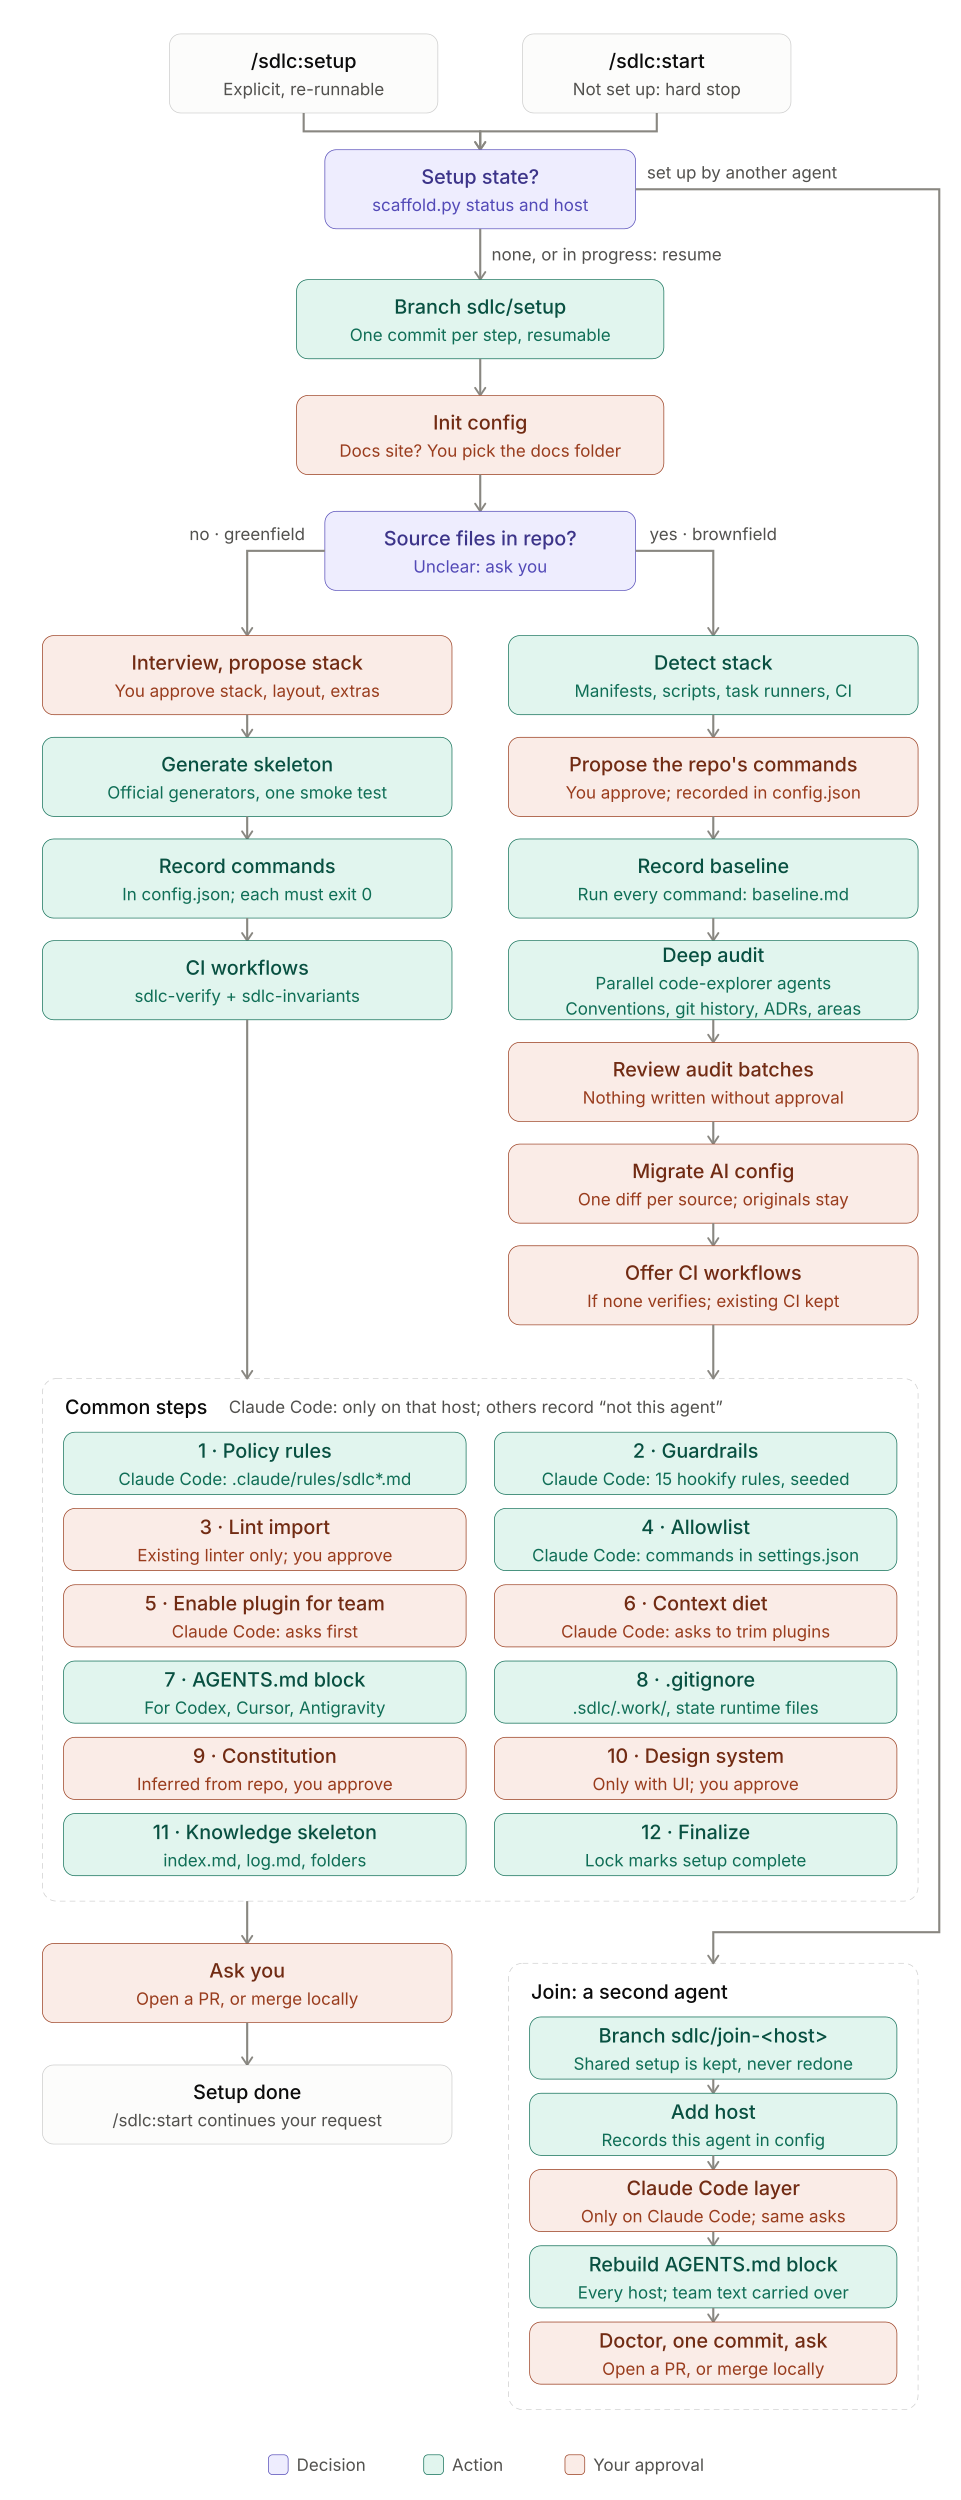
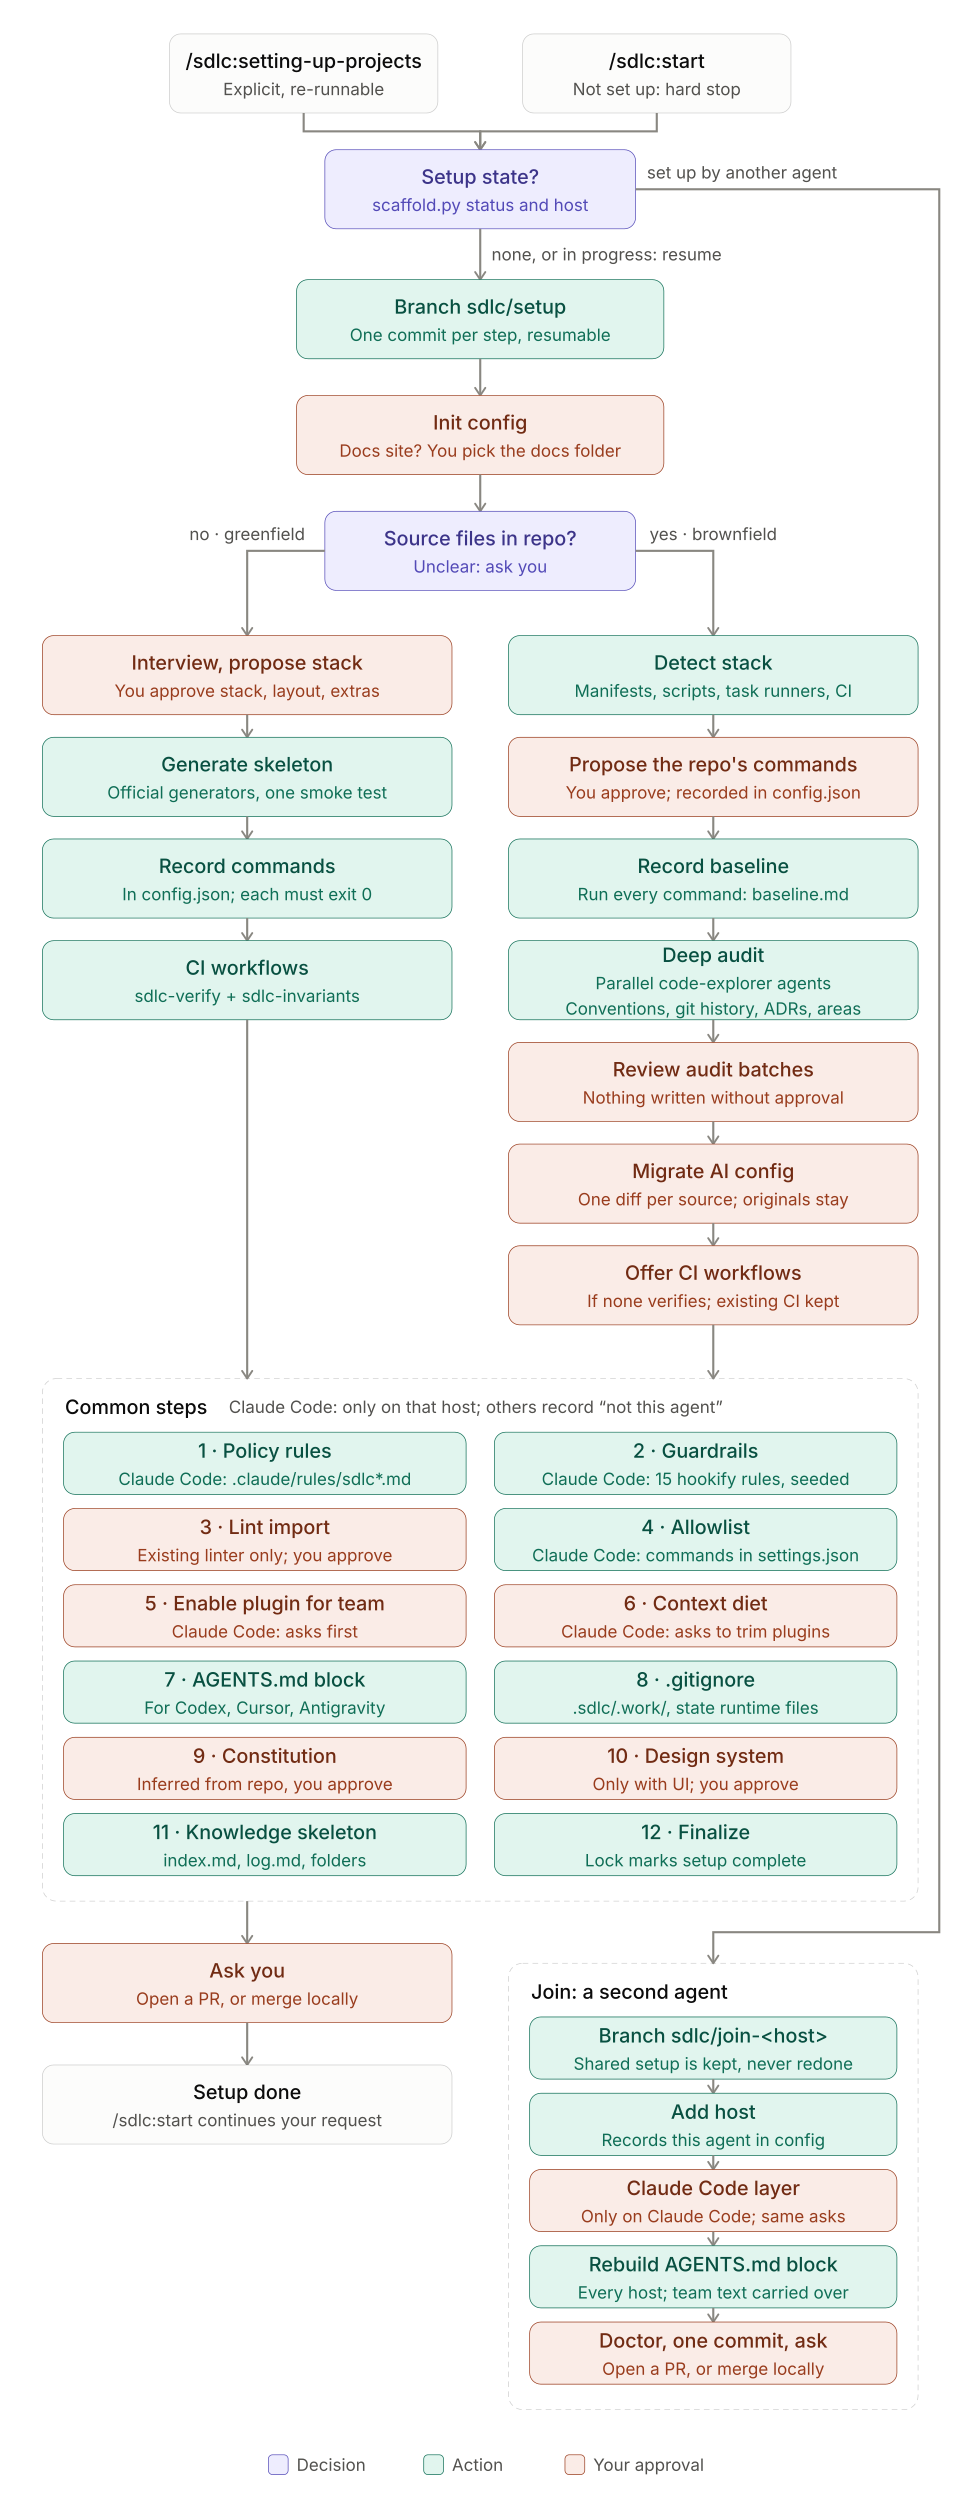
<svg xmlns="http://www.w3.org/2000/svg" width="100%" viewBox="0 0 680 1770" role="img">
  <style>
text{font-family:anthropic-sans,-apple-system,"system-ui","Segoe UI",sans-serif;text-anchor:middle;dominant-baseline:central}
.a{fill:none;stroke:#898781;stroke-width:1.5}
.t{font-size:14px;font-weight:500}
.s{font-size:12px}
.l{font-size:12px;fill:#52514e}
.l[text-anchor=start]{text-anchor:start}
.neutral rect{fill:#fcfcfb;stroke:rgba(11,11,11,.2);stroke-width:.5}
.neutral .t{fill:#0b0b0b}.neutral .s{fill:#52514e}
.decision rect{fill:#eeedfe;stroke:#534ab7;stroke-width:.5}
.decision .t{fill:#3c3489}.decision .s{fill:#534ab7}
.action rect{fill:#e1f5ee;stroke:#0f6e56;stroke-width:.5}
.action .t{fill:#085041}.action .s{fill:#0f6e56}
.approval rect{fill:#faece7;stroke:#993c1d;stroke-width:.5}
.approval .t{fill:#712b13}.approval .s{fill:#993c1d}
@media (prefers-color-scheme:dark){
.a{stroke:#a09e96}.l{fill:#aaa8a2}
.neutral rect{fill:#262624;stroke:rgba(255,255,255,.2)}.neutral .t{fill:#f0efea}.neutral .s{fill:#aaa8a2}
.decision rect{fill:#26244a;stroke:#a098f0}.decision .t{fill:#cecbfa}.decision .s{fill:#a098f0}
.action rect{fill:#0c3228;stroke:#5ac8a5}.action .t{fill:#aae6d4}.action .s{fill:#5ac8a5}
.approval rect{fill:#401e14;stroke:#e68c6e}.approval .t{fill:#f5c8b9}.approval .s{fill:#e68c6e}
}
.t[text-anchor=start]{text-anchor:start}
.panel{fill:none;stroke:rgba(11,11,11,.2);stroke-width:.5;stroke-dasharray:4 3}
.panel+text{fill:#0b0b0b}
@media (prefers-color-scheme:dark){.panel{stroke:rgba(255,255,255,.25)}.panel+text{fill:#f0efea}}</style>
  <defs>
    <marker id="arrow" viewBox="0 0 10 10" refX="8" refY="5" markerWidth="6" markerHeight="6" orient="auto-start-reverse">
      <path d="M2 1L8 5L2 9" fill="none" stroke="context-stroke" stroke-width="1.5" stroke-linecap="round" stroke-linejoin="round" />
    </marker>
  </defs>
  <g class="neutral">
    <rect x="120" y="24" width="190" height="56" rx="8" />
-     <text class="t" x="215" y="43">/sdlc:setup</text>
+     <text class="t" x="215" y="43">/sdlc:setting-up-projects</text>
    <text class="s" x="215" y="63">Explicit, re-runnable</text>
  </g>
  <g class="neutral">
    <rect x="370" y="24" width="190" height="56" rx="8" />
    <text class="t" x="465" y="43">/sdlc:start</text>
    <text class="s" x="465" y="63">Not set up: hard stop</text>
  </g>
  <path class="a" marker-end="url(#arrow)" d="M215 80 L215 93 L340 93 L340 106" />
  <path class="a" marker-end="url(#arrow)" d="M465 80 L465 93 L340 93 L340 106" />
  <g class="decision">
    <rect x="230" y="106" width="220" height="56" rx="8" />
    <text class="t" x="340" y="125">Setup state?</text>
    <text class="s" x="340" y="145">scaffold.py status and host</text>
  </g>
  <line class="a" marker-end="url(#arrow)" x1="340" y1="162" x2="340" y2="198" />
  <text class="l" text-anchor="start" x="348" y="180">none, or in progress: resume</text>
  <text class="l" text-anchor="start" x="458" y="122">set up by another agent</text>
  <g class="action">
    <rect x="210" y="198" width="260" height="56" rx="8" />
    <text class="t" x="340" y="217">Branch sdlc/setup</text>
    <text class="s" x="340" y="237">One commit per step, resumable</text>
  </g>
  <line class="a" marker-end="url(#arrow)" x1="340" y1="254" x2="340" y2="280" />
  <g class="approval">
    <rect x="210" y="280" width="260" height="56" rx="8" />
    <text class="t" x="340" y="299">Init config</text>
    <text class="s" x="340" y="319">Docs site? You pick the docs folder</text>
  </g>
  <line class="a" marker-end="url(#arrow)" x1="340" y1="336" x2="340" y2="362" />
  <g class="decision">
    <rect x="230" y="362" width="220" height="56" rx="8" />
    <text class="t" x="340" y="381">Source files in repo?</text>
    <text class="s" x="340" y="401">Unclear: ask you</text>
  </g>
  <path class="a" marker-end="url(#arrow)" d="M230 390 L175 390 L175 450" />
  <text class="l" x="175" y="378">no · greenfield</text>
  <path class="a" marker-end="url(#arrow)" d="M450 390 L505 390 L505 450" />
  <text class="l" x="505" y="378">yes · brownfield</text>
  <g class="approval">
    <rect x="30" y="450" width="290" height="56" rx="8" />
    <text class="t" x="175" y="469">Interview, propose stack</text>
    <text class="s" x="175" y="489">You approve stack, layout, extras</text>
  </g>
  <line class="a" marker-end="url(#arrow)" x1="175" y1="506" x2="175" y2="522" />
  <g class="action">
    <rect x="30" y="522" width="290" height="56" rx="8" />
    <text class="t" x="175" y="541">Generate skeleton</text>
    <text class="s" x="175" y="561">Official generators, one smoke test</text>
  </g>
  <line class="a" marker-end="url(#arrow)" x1="175" y1="578" x2="175" y2="594" />
  <g class="action">
    <rect x="30" y="594" width="290" height="56" rx="8" />
    <text class="t" x="175" y="613">Record commands</text>
    <text class="s" x="175" y="633">In config.json; each must exit 0</text>
  </g>
  <line class="a" marker-end="url(#arrow)" x1="175" y1="650" x2="175" y2="666" />
  <g class="action">
    <rect x="30" y="666" width="290" height="56" rx="8" />
    <text class="t" x="175" y="685">CI workflows</text>
    <text class="s" x="175" y="705">sdlc-verify + sdlc-invariants</text>
  </g>
  <g class="action">
    <rect x="360" y="450" width="290" height="56" rx="8" />
    <text class="t" x="505" y="469">Detect stack</text>
    <text class="s" x="505" y="489">Manifests, scripts, task runners, CI</text>
  </g>
  <line class="a" marker-end="url(#arrow)" x1="505" y1="506" x2="505" y2="522" />
  <g class="approval">
    <rect x="360" y="522" width="290" height="56" rx="8" />
    <text class="t" x="505" y="541">Propose the repo's commands</text>
    <text class="s" x="505" y="561">You approve; recorded in config.json</text>
  </g>
  <line class="a" marker-end="url(#arrow)" x1="505" y1="578" x2="505" y2="594" />
  <g class="action">
    <rect x="360" y="594" width="290" height="56" rx="8" />
    <text class="t" x="505" y="613">Record baseline</text>
    <text class="s" x="505" y="633">Run every command: baseline.md</text>
  </g>
  <line class="a" marker-end="url(#arrow)" x1="505" y1="650" x2="505" y2="666" />
  <g class="action">
    <rect x="360" y="666" width="290" height="56" rx="8" />
    <text class="t" x="505" y="676">Deep audit</text>
    <text class="s" x="505" y="696">Parallel code-explorer agents</text>
    <text class="s" x="505" y="714">Conventions, git history, ADRs, areas</text>
  </g>
  <line class="a" marker-end="url(#arrow)" x1="505" y1="722" x2="505" y2="738" />
  <g class="approval">
    <rect x="360" y="738" width="290" height="56" rx="8" />
    <text class="t" x="505" y="757">Review audit batches</text>
    <text class="s" x="505" y="777">Nothing written without approval</text>
  </g>
  <line class="a" marker-end="url(#arrow)" x1="505" y1="794" x2="505" y2="810" />
  <g class="approval">
    <rect x="360" y="810" width="290" height="56" rx="8" />
    <text class="t" x="505" y="829">Migrate AI config</text>
    <text class="s" x="505" y="849">One diff per source; originals stay</text>
  </g>
  <line class="a" marker-end="url(#arrow)" x1="505" y1="866" x2="505" y2="882" />
  <g class="approval">
    <rect x="360" y="882" width="290" height="56" rx="8" />
    <text class="t" x="505" y="901">Offer CI workflows</text>
    <text class="s" x="505" y="921">If none verifies; existing CI kept</text>
  </g>
  <rect class="panel" x="30" y="976" width="620" height="370" rx="10" />
  <text class="t" text-anchor="start" x="46" y="996">Common steps</text>
  <text class="l" text-anchor="start" x="162" y="996">Claude Code: only on that host; others record “not this agent”</text>
  <line class="a" marker-end="url(#arrow)" x1="175" y1="722" x2="175" y2="976" />
  <line class="a" marker-end="url(#arrow)" x1="505" y1="938" x2="505" y2="976" />
  <g class="action">
    <rect x="45" y="1014" width="285" height="44" rx="8" />
    <text class="t" x="187.5" y="1027">1 · Policy rules</text>
    <text class="s" x="187.5" y="1047">Claude Code: .claude/rules/sdlc*.md</text>
  </g>
  <g class="action">
    <rect x="350" y="1014" width="285" height="44" rx="8" />
    <text class="t" x="492.5" y="1027">2 · Guardrails</text>
    <text class="s" x="492.5" y="1047">Claude Code: 15 hookify rules, seeded</text>
  </g>
  <g class="approval">
    <rect x="45" y="1068" width="285" height="44" rx="8" />
    <text class="t" x="187.5" y="1081">3 · Lint import</text>
    <text class="s" x="187.5" y="1101">Existing linter only; you approve</text>
  </g>
  <g class="action">
    <rect x="350" y="1068" width="285" height="44" rx="8" />
    <text class="t" x="492.5" y="1081">4 · Allowlist</text>
    <text class="s" x="492.5" y="1101">Claude Code: commands in settings.json</text>
  </g>
  <g class="approval">
    <rect x="45" y="1122" width="285" height="44" rx="8" />
    <text class="t" x="187.5" y="1135">5 · Enable plugin for team</text>
    <text class="s" x="187.5" y="1155">Claude Code: asks first</text>
  </g>
  <g class="approval">
    <rect x="350" y="1122" width="285" height="44" rx="8" />
    <text class="t" x="492.5" y="1135">6 · Context diet</text>
    <text class="s" x="492.5" y="1155">Claude Code: asks to trim plugins</text>
  </g>
  <g class="action">
    <rect x="45" y="1176" width="285" height="44" rx="8" />
    <text class="t" x="187.5" y="1189">7 · AGENTS.md block</text>
    <text class="s" x="187.5" y="1209">For Codex, Cursor, Antigravity</text>
  </g>
  <g class="action">
    <rect x="350" y="1176" width="285" height="44" rx="8" />
    <text class="t" x="492.5" y="1189">8 · .gitignore</text>
    <text class="s" x="492.5" y="1209">.sdlc/.work/, state runtime files</text>
  </g>
  <g class="approval">
    <rect x="45" y="1230" width="285" height="44" rx="8" />
    <text class="t" x="187.5" y="1243">9 · Constitution</text>
    <text class="s" x="187.5" y="1263">Inferred from repo, you approve</text>
  </g>
  <g class="approval">
    <rect x="350" y="1230" width="285" height="44" rx="8" />
    <text class="t" x="492.5" y="1243">10 · Design system</text>
    <text class="s" x="492.5" y="1263">Only with UI; you approve</text>
  </g>
  <g class="action">
    <rect x="45" y="1284" width="285" height="44" rx="8" />
    <text class="t" x="187.5" y="1297">11 · Knowledge skeleton</text>
    <text class="s" x="187.5" y="1317">index.md, log.md, folders</text>
  </g>
  <g class="action">
    <rect x="350" y="1284" width="285" height="44" rx="8" />
    <text class="t" x="492.5" y="1297">12 · Finalize</text>
    <text class="s" x="492.5" y="1317">Lock marks setup complete</text>
  </g>
  <line class="a" marker-end="url(#arrow)" x1="175" y1="1346" x2="175" y2="1376" />
  <g class="approval">
    <rect x="30" y="1376" width="290" height="56" rx="8" />
    <text class="t" x="175" y="1395">Ask you</text>
    <text class="s" x="175" y="1415">Open a PR, or merge locally</text>
  </g>
  <line class="a" marker-end="url(#arrow)" x1="175" y1="1432" x2="175" y2="1462" />
  <g class="neutral">
    <rect x="30" y="1462" width="290" height="56" rx="8" />
    <text class="t" x="175" y="1481">Setup done</text>
    <text class="s" x="175" y="1501">/sdlc:start continues your request</text>
  </g>
  <rect class="panel" x="360" y="1390" width="290" height="316" rx="10" />
  <text class="t" text-anchor="start" x="376" y="1410">Join: a second agent</text>
  <g class="action">
    <rect x="375" y="1428" width="260" height="44" rx="8" />
    <text class="t" x="505" y="1441">Branch sdlc/join-&lt;host&gt;</text>
    <text class="s" x="505" y="1461">Shared setup is kept, never redone</text>
  </g>
  <line class="a" marker-end="url(#arrow)" x1="505" y1="1472" x2="505" y2="1482" />
  <g class="action">
    <rect x="375" y="1482" width="260" height="44" rx="8" />
    <text class="t" x="505" y="1495">Add host</text>
    <text class="s" x="505" y="1515">Records this agent in config</text>
  </g>
  <line class="a" marker-end="url(#arrow)" x1="505" y1="1526" x2="505" y2="1536" />
  <g class="approval">
    <rect x="375" y="1536" width="260" height="44" rx="8" />
    <text class="t" x="505" y="1549">Claude Code layer</text>
    <text class="s" x="505" y="1569">Only on Claude Code; same asks</text>
  </g>
  <line class="a" marker-end="url(#arrow)" x1="505" y1="1580" x2="505" y2="1590" />
  <g class="action">
    <rect x="375" y="1590" width="260" height="44" rx="8" />
    <text class="t" x="505" y="1603">Rebuild AGENTS.md block</text>
    <text class="s" x="505" y="1623">Every host; team text carried over</text>
  </g>
  <line class="a" marker-end="url(#arrow)" x1="505" y1="1634" x2="505" y2="1644" />
  <g class="approval">
    <rect x="375" y="1644" width="260" height="44" rx="8" />
    <text class="t" x="505" y="1657">Doctor, one commit, ask</text>
    <text class="s" x="505" y="1677">Open a PR, or merge locally</text>
  </g>
  <path class="a" marker-end="url(#arrow)" d="M450 134 L665 134 L665 1368 L505 1368 L505 1390" />
  <g class="decision">
    <rect x="190" y="1738" width="14" height="14" rx="3" />
  </g>
  <text class="l" text-anchor="start" x="210" y="1745">Decision</text>
  <g class="action">
    <rect x="300" y="1738" width="14" height="14" rx="3" />
  </g>
  <text class="l" text-anchor="start" x="320" y="1745">Action</text>
  <g class="approval">
    <rect x="400" y="1738" width="14" height="14" rx="3" />
  </g>
  <text class="l" text-anchor="start" x="420" y="1745">Your approval</text>
</svg>
